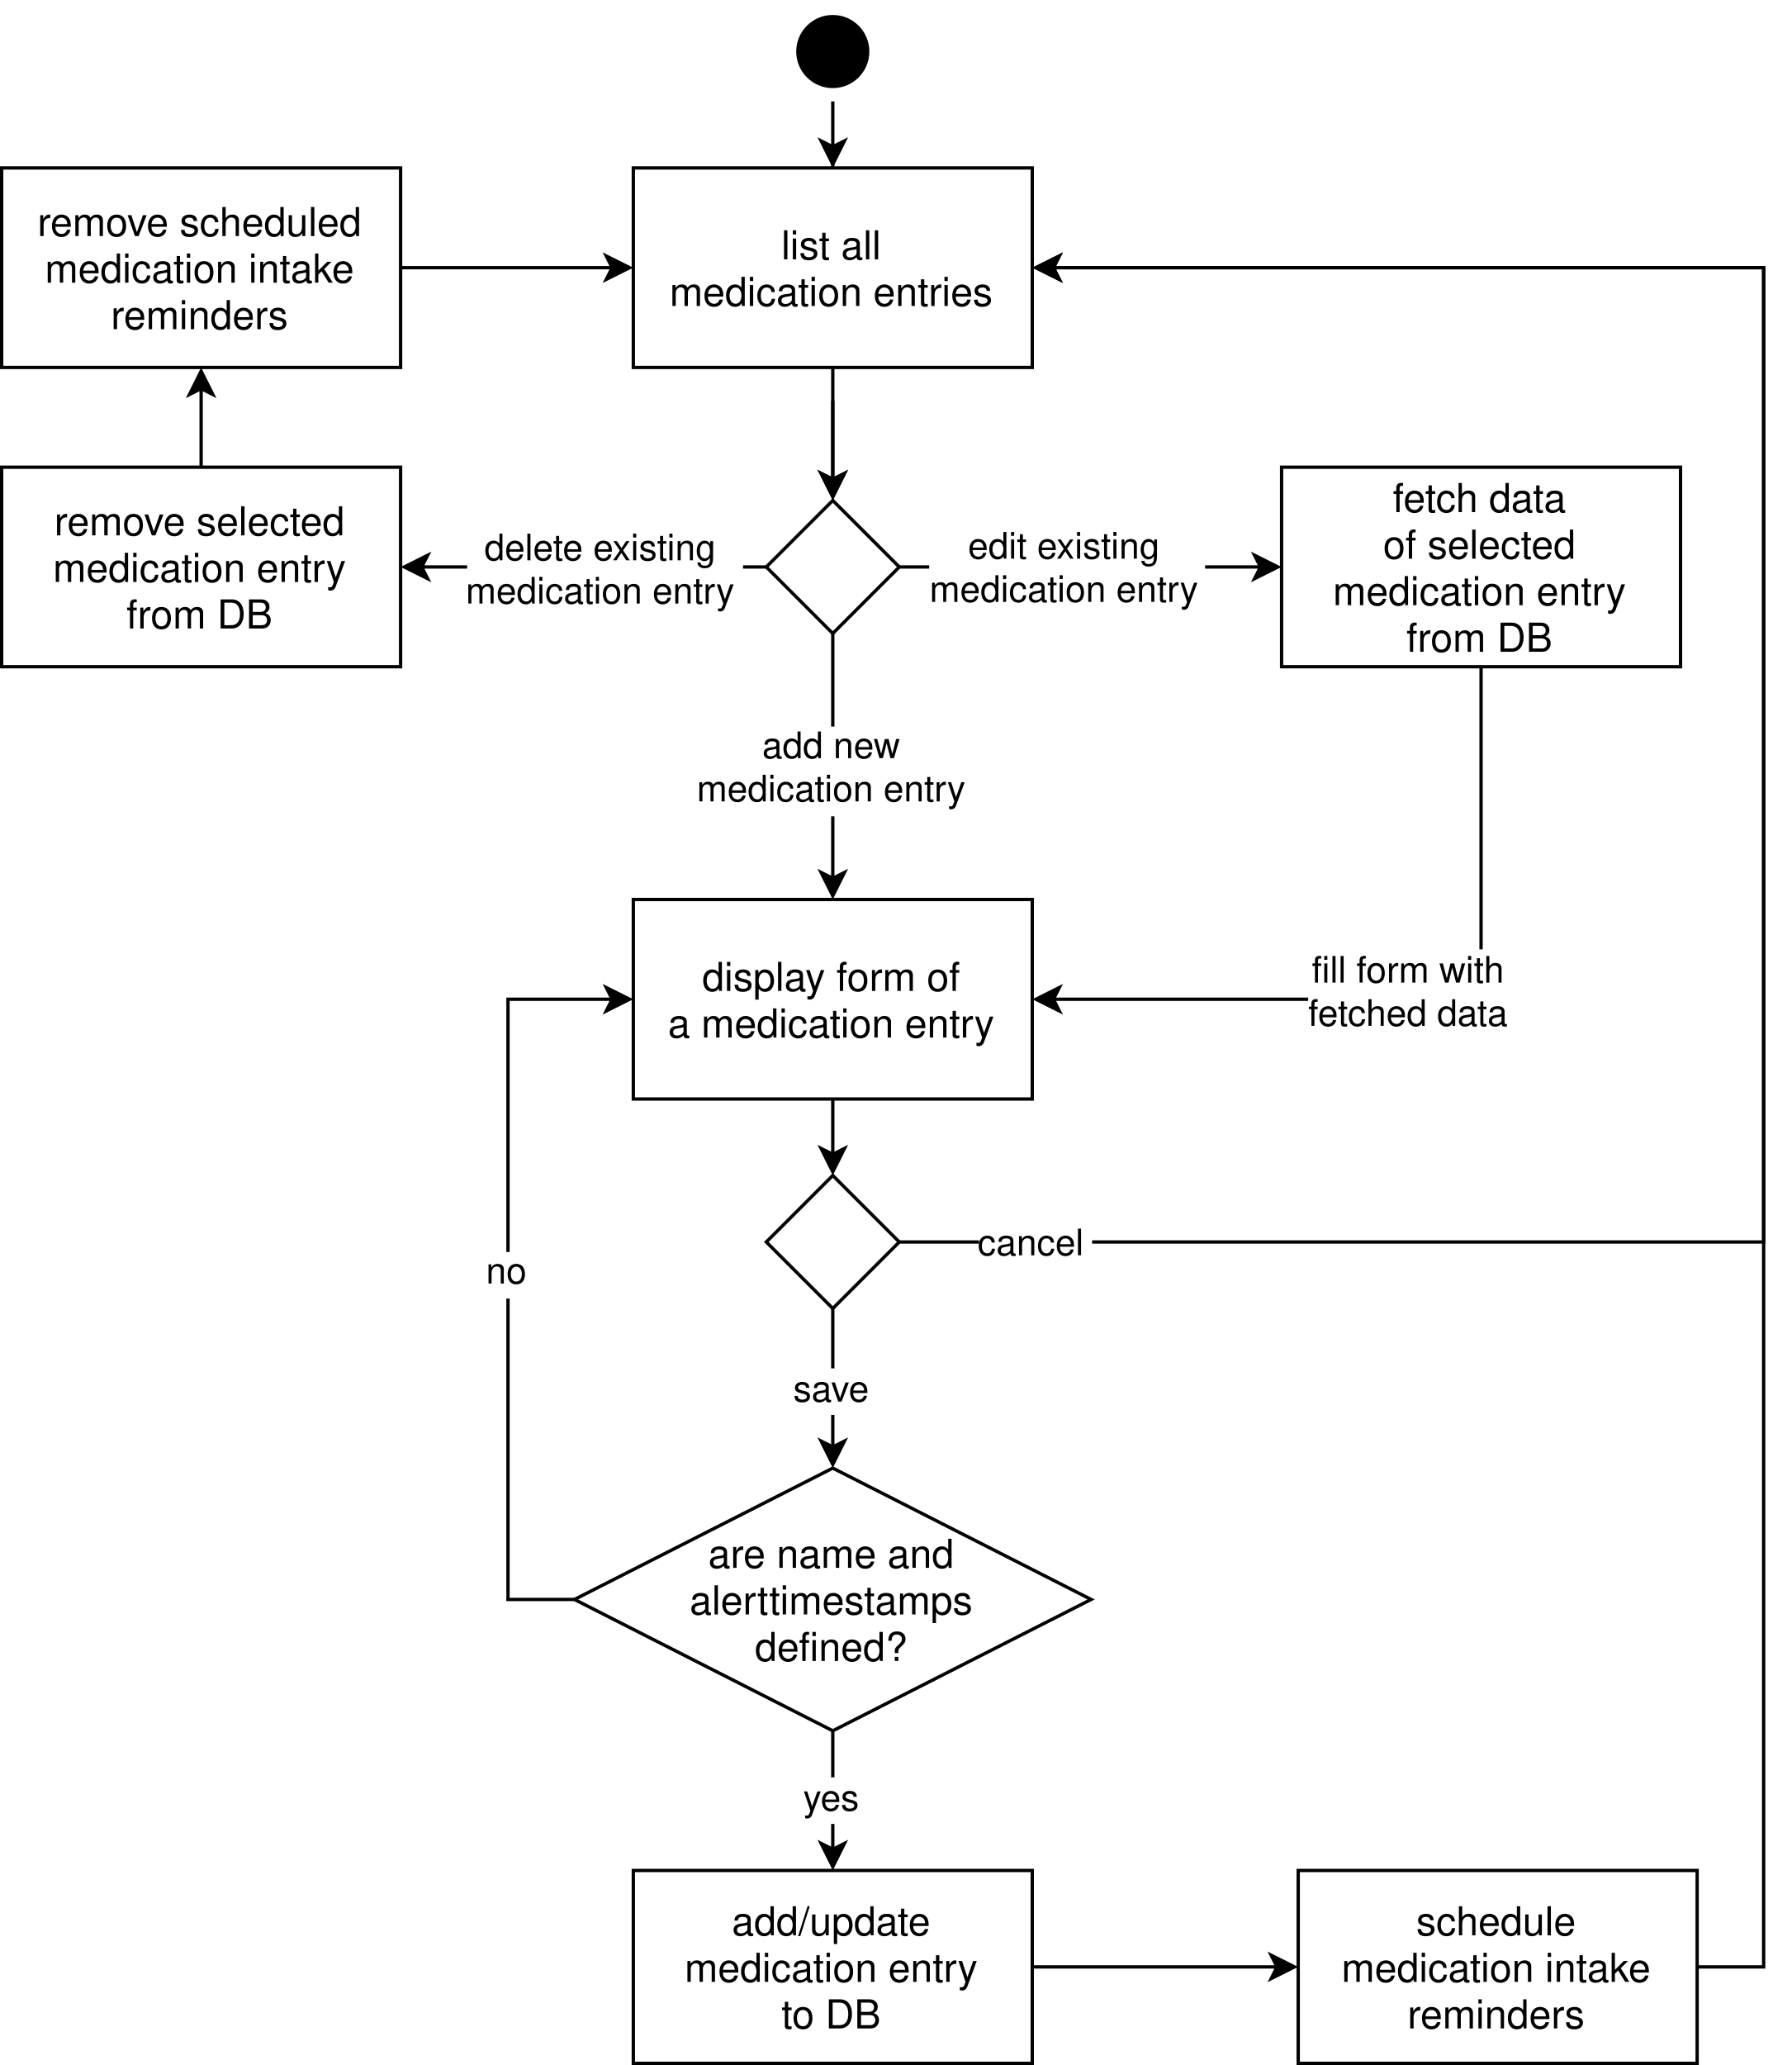
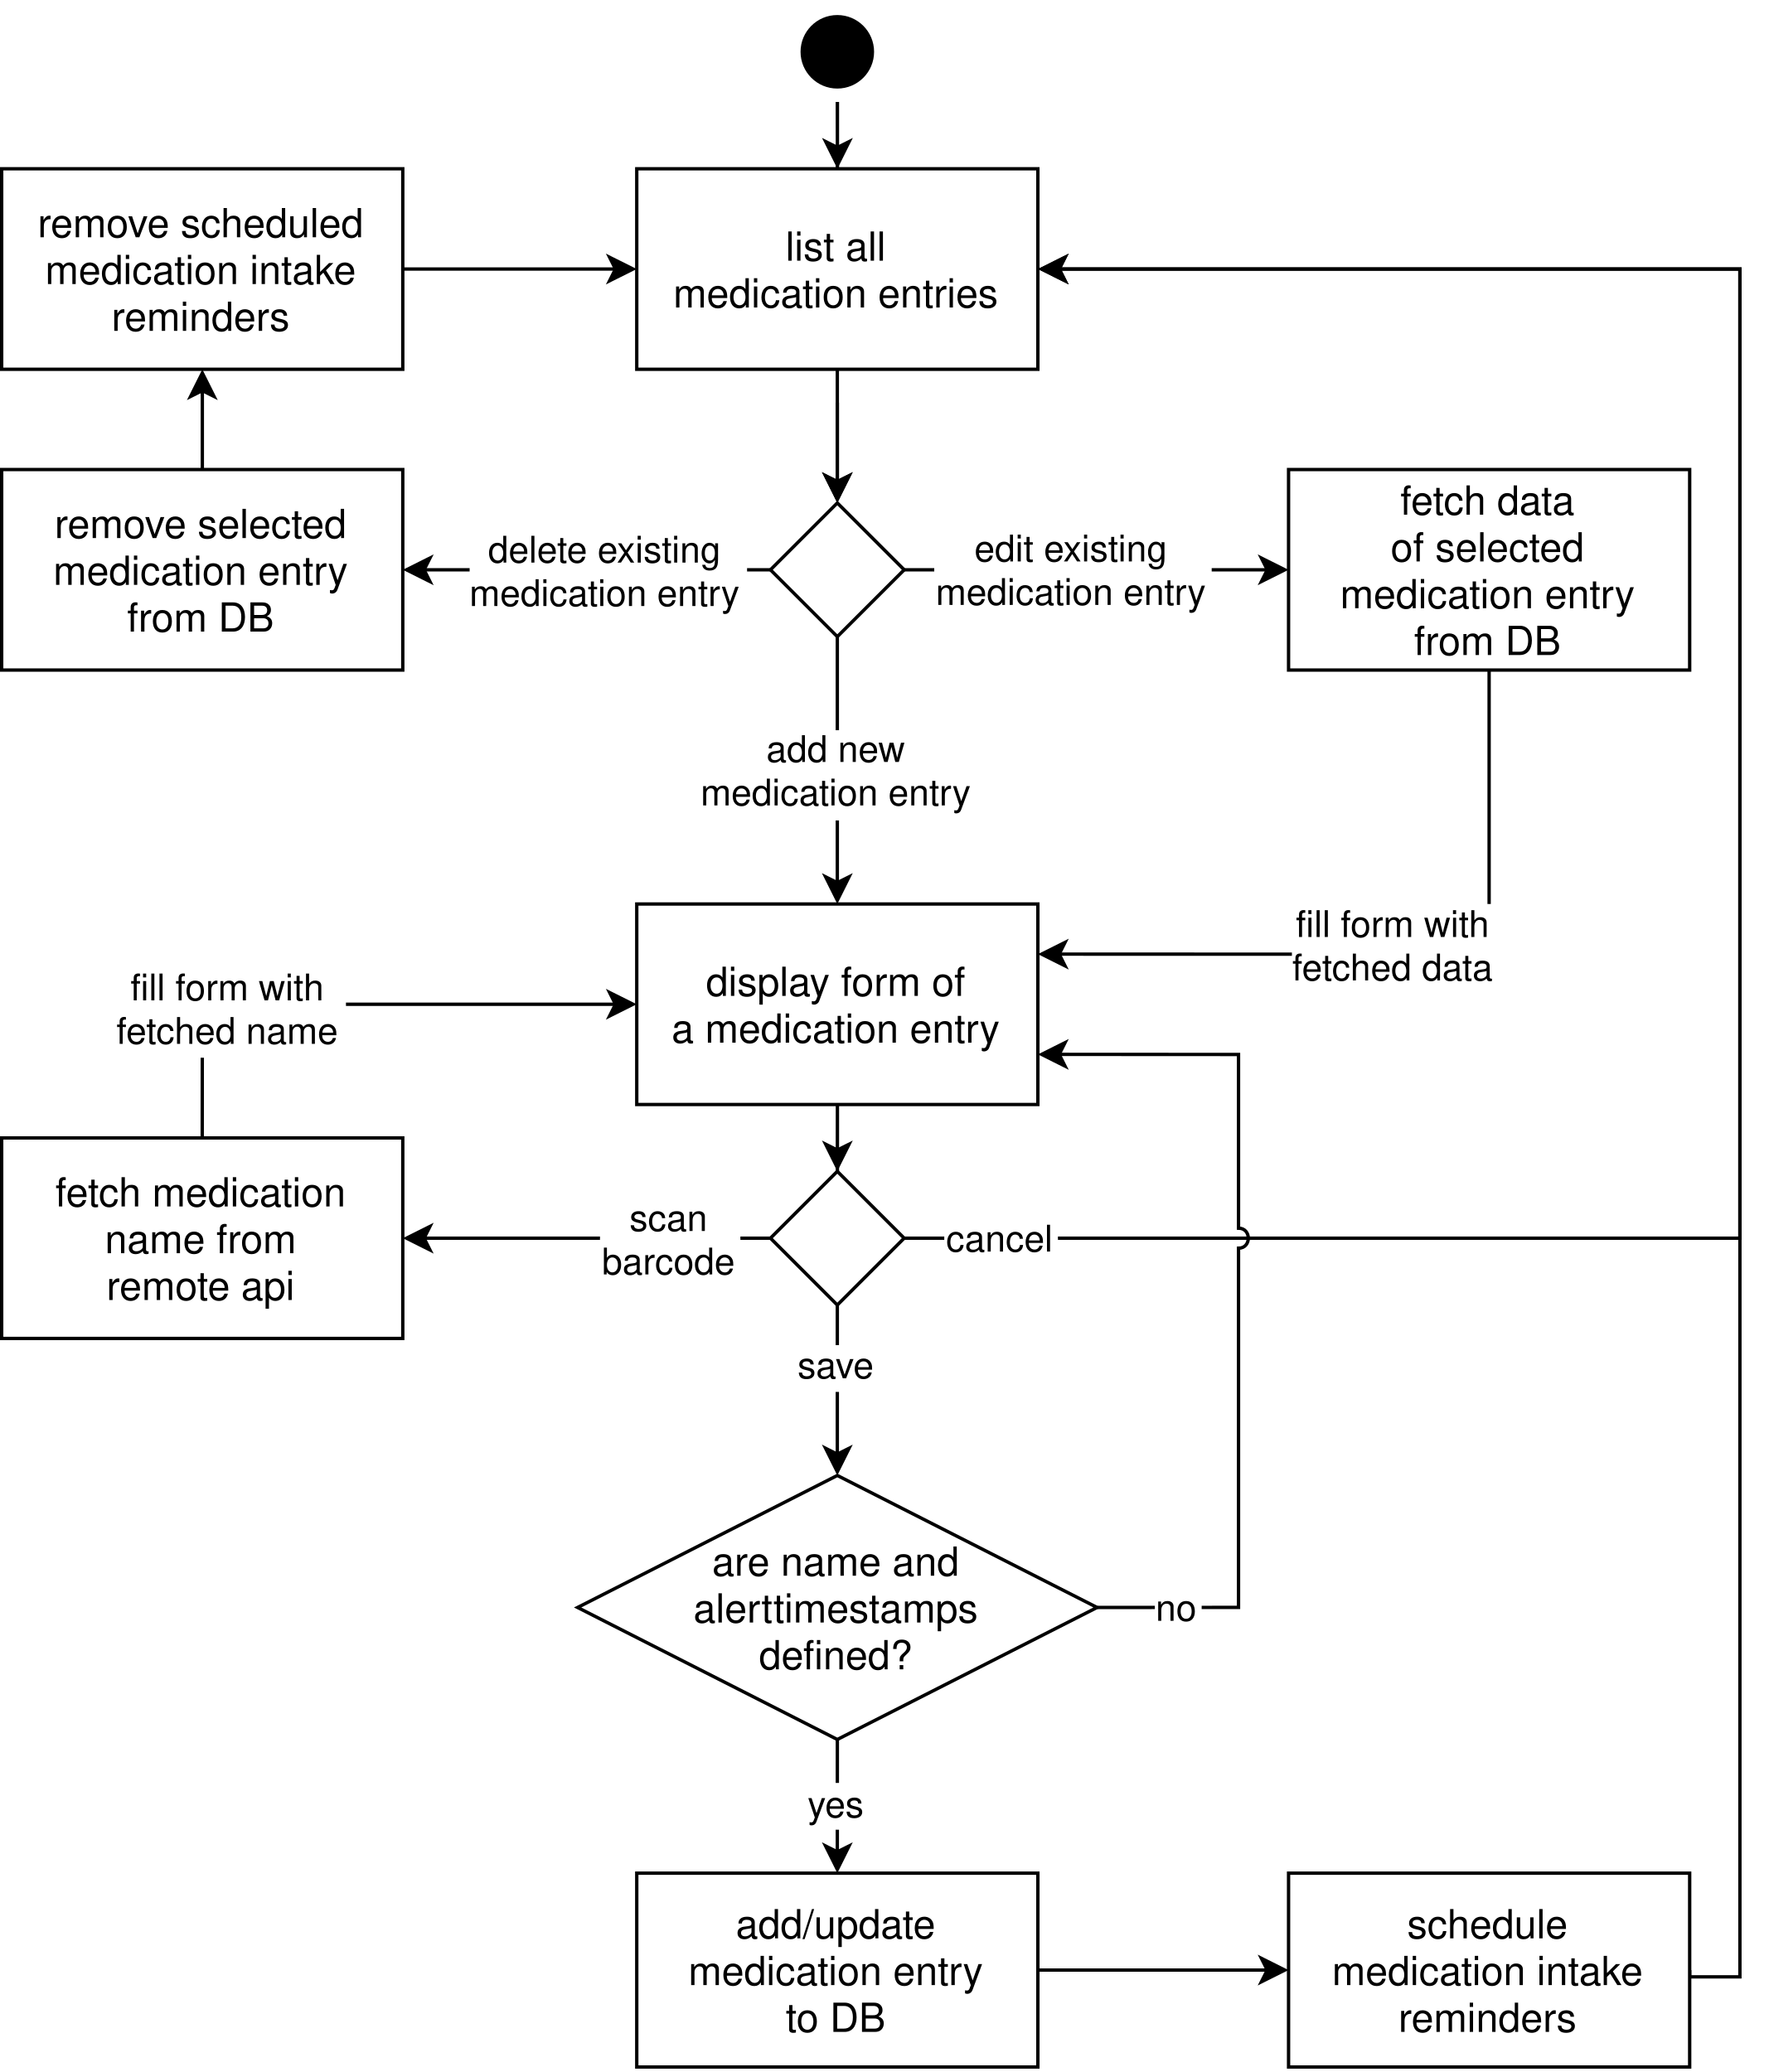
- <svg xmlns="http://www.w3.org/2000/svg" version="1.1" width="539px" height="621px" viewBox="-0.5 -0.5 539 621" content="&lt;mxfile host=&quot;Electron&quot; modified=&quot;2021-12-17T13:40:51.976Z&quot; agent=&quot;5.0 (X11; Linux x86_64) AppleWebKit/537.36 (KHTML, like Gecko) draw.io/15.8.7 Chrome/91.0.447.164 Electron/13.6.2 Safari/537.36&quot; etag=&quot;8gudLjNOa2AGjKLJ2EG3&quot; version=&quot;15.8.7&quot; type=&quot;device&quot;&gt;&lt;diagram name=&quot;Page-1&quot; id=&quot;e7e014a7-5840-1c2e-5031-d8a46d1fe8dd&quot;&gt;3VtLc+MoEP41OiaF3vIxTpzZw2zVbuUwO3sjErY1QcKFsGPPr1+wQC9sRxM9Z105mAYE6v66+6NxDPsxOX6hcLf9k0QIGxaIjob9ZFiW6ViWIf5AdMolC+Dmgg2NIzmoFLzEP5EUAindxxHKagMZIZjFu7owJGmKQlaTQUrJe33YmuD6qju4QZrgJYRYl36LI7aVUtNblB1/oHizlUsHlpd3vMLwbUPJPpXrpSRFeU8C1WPkO2ZbGJH3isheGfYjJYTl35LjI8JCrUpj+bznK73FlilKWZsJf39jzupff/G0jGJ4WO2ziGzuXLm5A8R7qQu5W3ZSykER15VsEsq2ZENSiFeldHlWABLrAN4qx3wlZMeFJhf+QIydpOHhnhEu0l9AvlNG9jSUi0scMUg3iN14ESfIB4rNVh4mVfEFkQQxeuIDKMKQxYe64aHEz6YYVyqSf5G6vKxXt4UGMeZIFpriINgJYcZfiL0wyIRwHWP8SDCh59E2OH/EYEbJG1I9Z2jd0NoBUYaON99d9jqe3LP0VluC4L2EvhJtK6BXsi7Kumw7ZzoQci3S0z9i0r2rmt/lM86Np2OtdZKtq2b4GKl230iVU/8iMd9LaeUA1Kxsug375W4mZzVMWGyjg1U9zaowirggRe+GiJ+2KRSZoCgO+XuSVOgkVXj6LW1fDVw3bf8hSFx3GpDYVgMk+U4HA4lrayDheBAbRMc4Y3G6mQdUxjC51dLk0nR34N60gQydn4WBGkLW6wwNYmE/mDnD6GY135+Kd1zezkLTNufqiNOMLh71Fb5ywm8vIY43KReHfCjinGQpOAd/AH6QHUkcRbm9UBb/hK/nh4iFdgJv55d1l4b7dNE2t+HTZDfFYUCuYlRZ9TV/8U2nFu7urG7uox5df6pVnz+cbzl69NTsR7cked1nfTHHBqcIdOroXKCOzmDUUcf77xBdgpbRpX+u2E3beizHPKaIpcTk62El5od7DZg1pVfPQBFawz3melliEXiWxRm7cRRak5Tpc/qAuVWH+QWUm9YFmHtDwdz1p4M5TxusQpJ567scLL6XFFk0FEMumLVZ49Ulze6dWSv2NAGz7mTZQD/7ClcwRBGLJmfMcciVrrVGLNwicYyKIINzy9YFTjtna3APbM+vJ2u7W7IePh8rEFaNKexVWKswo/FoGQ+ArIX1OD8LmTDpTVpWIoASgYunpWb8HiKfZ9ZLQ6Y/dejzJqxQjl8gcNvWOz2z7zDWrkDgNKuAQxcI9PJqFGc7DE9liBRuVLgH9zLQ4lhTB8QAnMEGU3uOr6eWDB7QaN7zeS9Q4P749D0vfhzosSqEaSguy0Yma4qeVWhX72Qt28FQlBP4xG5Br7W5W1/ylEf+YKEuO34tED5Qeg4xaoCkRFfjpN84GTvArsLpw/GmCRrwy3cwOodRxpispmAHthY4R60p+C00MMOY6bWNmWBWMdO7ck30vN9F4nq0JSvm2huKEzczu7uw2mV2NxgKofo543+ZYT7vDQrkE/xuoJf04ckVekkfvV3l6PQmE8WIPb7qpnzT8K3aS1ESc9RRvR7Yg6d68/NU/fiSktF9FXzGV8FovjrdpXg32+qZ63Shzj3LuuxoBY3WxlU84Be4PXCUCeZbEvT1KzquRS5IYYLyKiBMo2r9AvNwx+IEZQwmu6zSE6F1nAqYPGsY65eQA+veWlQ+9ZKgo/hxNai67r1j6nFVXUf3f9KekAF1cAa/pTMEvVf3ukU6/fqJ53EiaknzKl8Xv1GcTfk6aHFFP0uqPlr6V1if8U98b+77olNIWnzVK8blxU23GPA+mzfLn7TnSbT8lwF79R8=&lt;/diagram&gt;&lt;/mxfile&gt;" style="background-color: rgb(255, 255, 255);">
+ <svg xmlns="http://www.w3.org/2000/svg" version="1.1" width="529px" height="620px" viewBox="-0.5 -0.5 529 620" content="&lt;mxfile host=&quot;Electron&quot; modified=&quot;2021-12-17T16:00:33.079Z&quot; agent=&quot;5.0 (X11; Linux x86_64) AppleWebKit/537.36 (KHTML, like Gecko) draw.io/15.8.7 Chrome/91.0.447.164 Electron/13.6.2 Safari/537.36&quot; etag=&quot;lm0pki-1gNKy3_TD1Pwz&quot; version=&quot;15.8.7&quot; type=&quot;device&quot;&gt;&lt;diagram name=&quot;Page-1&quot; id=&quot;e7e014a7-5840-1c2e-5031-d8a46d1fe8dd&quot;&gt;1VtLc6M4EP41PsbFG/sY20m2dme3ZiuH2exNAdlmAogFObHn168EEiCEbRyeySEVGglE99fdX7eUmb4Ojk8xiPZ/Ihf6M01xjzN9M9O05UIlv6nglAkszcgEu9hzM5FaCJ69X5AJFSY9eC5MhIEYIR97kSh0UBhCBwsyEMfoQxy2Rb741gjsoCR4doAvS394Lt4zqWotixu/QW+3Z69eaFZ24xU4b7sYHUL2vhCFMLsTAP4Y9o3JHrjooyTSH2b6OkYIZ38FxzX0qVa5xrJ5j2fu5kuOYYibTPj7BzYe/rWXm5XrgfeHQ+Ki3Z3JFvcO/APTBVstPnHlQJfoil2iGO/RDoXAfyikq1QBkL5HIVfFmG8IRUSoEuFPiPGJGR4cMCIiePTwP3TO3GRXL2ww/XtzZI9LL07sQv5opocEHWKHLdhkCALxDuILH28ssoH0A0sPY+p7giiAOD6RATH0AfbeRbAAhrldPi6f+h15ZHmawtzDVJiWuXco4hOytbNJhQXJH6VVFKLUrvU2NhtY0/eJV1GrEUBGVJgQReFnDDAVbj3fXyMfxeloXUl/6GAcozfI76Qwv2CNdxhjeLyoU3bXsExBNzrTzUfhhly0Lzmgrpw3gqC/C8qqx4QxokOE5AtKHkEvX7gX0IvCJ9Krq05x3QP0YTzAWIgeoJq9uUD9d1qSVYHrEkEIP2Y0lusqVWQAXc8h34lCqpOQ4+lL2r4cEC/a/ipITHMckOhaBSTZSnsDialLICF4oAskKSjBXribBlSGMLnW0OTMdHfKXNUVFjo/CwM+BG23CezFwvZivOA+gNVsu2tHbZVK7aWkbVI2QEIz2njUN/BKag99BXxvFxKxQ4ZCwklWlHOQB/j37EbguW5mL5h4v8Br+hD6oojiLf1YczUzN7W2uQyfKrvJCxP2llmZ4Z/zF1s1hHB3p7VzH/5o8amaOL8/3zLk6CnZL96j4PWQdMUcK5xiIVNHo4Y6Gr1RRxnvXyG6LBpGl+65Yjtty7HcJzGFvopOPh9WPJjIwBSUXq6BXLgFB5/oZeXTwLPK6/1KKbRFIZbndAFzTYR5DcpVrQbm1SKzM8Wb9ngw/0zLIGfWqsCr51rOszun1pw+jUCtW5l2IRe/1BdmtKMWBynoCOYK39pC7OwhraNcgMHU0nUO1NbpWpkrumWL2Vpvl637T8gchGVjUnvl1srNOFtrs3sFban1CEFzMDXpRV5WICBGFBeblWT8DkKfpYq9IdUeO/ZZY7ZLB+8QmE0bqZbadRhr1iEwqm3AvjsEcn/V9ZLIB6ciRFI3yt2DeJnSoK4RAdEDadCVsT3HllNLAt7hYN7zeS/g4L5efjclyEURqC1Ve+p5ZCHHPAeEDt0AHJj1cZ73IjDA21jfNdKXRMChfQkysV3wbAybxrtQBWyWmvapXtt9HKehig9g1OpsvLXNSrxVKluMV8arqlJBZLaCPjF8/E8z/vhd+/7XU3AK1v4Kv2zsuymULAOAtxZI3cG3VrVWy0zfNKvUvlzuASQkNpUS8CuIHeTWp5n+SpPGFYdom/PQvZhDjGpporZLKXzhqujL4vz+8g1H3miNRH3sRqLdQAMT5ElWU56kNEx4wzQ9rDN7w4+HyKVnIhpWwkR7fdXBVTZvLhuyeXPRF0Ll3sLgCXUINvh5b+AgH+sQ0s1UTxd7LRZ7Q1Oqd+v4i9Sws/1euXRJaMPy4J91a7Jo8Fa+G8PAIyiN5U2DDjy72uGagGfLLY4QfUnftq85989DEPGPIDSxnbt3fpimIHgLrRtCp1eOIZpq5RFnume3hhJLes/lqrE6XjfM86Fh0OMiMjM41WweTnKza7AmcWPkc551A/IVg5tguu0xWz73QLRIBCEIYLazAkK33BP2SXrAXgATDIIoKd1x4dYLKUweJYx1W/Ao2lxbln7EJGTw+qOchExzbqhyHuJnfLrfihyRYbZwBruhM/B/mJhIDWTLDTLCexDtz09rSzA/+D2ZLcFFg3NPk6RLymygUohjfYRSqJ1l5TZM4RSsjDjrFcPWEVW3GPKQUG3XcsSjcPW0SenRKW5tuJ/vozcuIMZquKtyRd3whFBKh+ow8DXa8MuL/ke4qqHbIo1q24bvf1dMLm/4AaFyKMttmVlQyfJ7Oa6h9Eg3iDzJvnUHG2qsIvlL40Cn95j/yWXx35mZzot/ftUf/gc=&lt;/diagram&gt;&lt;/mxfile&gt;" style="background-color: rgb(255, 255, 255);">
  <defs />
  <g>
-     <path d="M 250 30 L 250 50 L 250 30 L 250 43.63" fill="none" stroke="rgb(0, 0, 0)" stroke-miterlimit="10" pointer-events="stroke" />
-     <path d="M 250 48.88 L 246.5 41.88 L 250 43.63 L 253.5 41.88 Z" fill="rgb(0, 0, 0)" stroke="rgb(0, 0, 0)" stroke-miterlimit="10" pointer-events="all" />
+     <path d="M 250 30 L 250.03 50 L 250.03 30 L 250.03 43.63" fill="none" stroke="rgb(0, 0, 0)" stroke-miterlimit="10" pointer-events="stroke" />
+     <path d="M 250.03 48.88 L 246.53 41.88 L 250.03 43.63 L 253.53 41.88 Z" fill="rgb(0, 0, 0)" stroke="rgb(0, 0, 0)" stroke-miterlimit="10" pointer-events="all" />
    <ellipse cx="250" cy="15" rx="11" ry="11" fill="#000000" stroke="none" pointer-events="all" />
    <path d="M 250 120 L 250 143.63" fill="none" stroke="rgb(0, 0, 0)" stroke-miterlimit="10" pointer-events="stroke" />
    <path d="M 250 148.88 L 246.5 141.88 L 250 143.63 L 253.5 141.88 Z" fill="rgb(0, 0, 0)" stroke="rgb(0, 0, 0)" stroke-miterlimit="10" pointer-events="all" />
    <path d="M 250 190 L 250 263.63" fill="none" stroke="rgb(0, 0, 0)" stroke-miterlimit="10" pointer-events="stroke" />
    <path d="M 250 268.88 L 246.5 261.88 L 250 263.63 L 253.5 261.88 Z" fill="rgb(0, 0, 0)" stroke="rgb(0, 0, 0)" stroke-miterlimit="10" pointer-events="all" />
    <g fill="rgb(0, 0, 0)" font-family="Helvetica" text-anchor="middle" font-size="11px">
      <rect fill="rgb(255, 255, 255)" stroke="none" x="209" y="218" width="83" height="27" stroke-width="0" />
      <text x="249.5" y="227.5">add new</text>
      <text x="249.5" y="240.5">medication entry</text>
    </g>
    <path d="M 270 170 L 378.63 170" fill="none" stroke="rgb(0, 0, 0)" stroke-miterlimit="10" pointer-events="stroke" />
    <path d="M 383.88 170 L 376.88 173.5 L 378.63 170 L 376.88 166.5 Z" fill="rgb(0, 0, 0)" stroke="rgb(0, 0, 0)" stroke-miterlimit="10" pointer-events="all" />
    <g fill="rgb(0, 0, 0)" font-family="Helvetica" text-anchor="middle" font-size="11px">
      <rect fill="rgb(255, 255, 255)" stroke="none" x="279" y="158" width="83" height="27" stroke-width="0" />
-       <text x="319.5" y="167.5">edit existing</text>
-       <text x="319.5" y="180.5">medication entry</text>
+       <text x="319.84" y="167.5">edit existing</text>
+       <text x="319.84" y="180.5">medication entry</text>
    </g>
    <path d="M 230 170 L 126.37 170" fill="none" stroke="rgb(0, 0, 0)" stroke-miterlimit="10" pointer-events="stroke" />
    <path d="M 121.12 170 L 128.12 166.5 L 126.37 170 L 128.12 173.5 Z" fill="rgb(0, 0, 0)" stroke="rgb(0, 0, 0)" stroke-miterlimit="10" pointer-events="all" />
    <g fill="rgb(0, 0, 0)" font-family="Helvetica" text-anchor="middle" font-size="11px">
      <rect fill="rgb(255, 255, 255)" stroke="none" x="140" y="158" width="83" height="27" stroke-width="0" />
-       <text x="180" y="168">delete existing</text>
-       <text x="180" y="181">medication entry</text>
+       <text x="180.33" y="167.84">delete existing</text>
+       <text x="180.33" y="180.84">medication entry</text>
    </g>
    <path d="M 250 150 L 270 170 L 250 190 L 230 170 Z" fill="rgb(255, 255, 255)" stroke="rgb(0, 0, 0)" stroke-miterlimit="10" pointer-events="all" />
    <path d="M 250 110 L 250 143.63" fill="none" stroke="rgb(0, 0, 0)" stroke-miterlimit="10" pointer-events="stroke" />
    <path d="M 250 148.88 L 246.5 141.88 L 250 143.63 L 253.5 141.88 Z" fill="rgb(0, 0, 0)" stroke="rgb(0, 0, 0)" stroke-miterlimit="10" pointer-events="all" />
    <rect x="190" y="50" width="120" height="60" fill="rgb(255, 255, 255)" stroke="rgb(0, 0, 0)" pointer-events="all" />
    <g fill="rgb(0, 0, 0)" font-family="Helvetica" text-anchor="middle" font-size="12px">
      <text x="249.5" y="77.5">list all</text>
      <text x="249.5" y="91.5">medication entries</text>
    </g>
-     <path d="M 445 200 L 445 300 L 316.37 300" fill="none" stroke="rgb(0, 0, 0)" stroke-miterlimit="10" pointer-events="stroke" />
-     <path d="M 311.12 300 L 318.12 296.5 L 316.37 300 L 318.12 303.5 Z" fill="rgb(0, 0, 0)" stroke="rgb(0, 0, 0)" stroke-miterlimit="10" pointer-events="all" />
+     <path d="M 445 200 L 445 285.03 L 316.37 285" fill="none" stroke="rgb(0, 0, 0)" stroke-miterlimit="10" pointer-events="stroke" />
+     <path d="M 311.12 285 L 318.12 281.5 L 316.37 285 L 318.12 288.5 Z" fill="rgb(0, 0, 0)" stroke="rgb(0, 0, 0)" stroke-miterlimit="10" pointer-events="all" />
    <g fill="rgb(0, 0, 0)" font-family="Helvetica" text-anchor="middle" font-size="11px">
-       <rect fill="rgb(255, 255, 255)" stroke="none" x="393" y="285" width="63" height="27" stroke-width="0" />
-       <text x="423" y="295">fill form with</text>
-       <text x="423" y="308">fetched data</text>
+       <rect fill="rgb(255, 255, 255)" stroke="none" x="386" y="270" width="63" height="27" stroke-width="0" />
+       <text x="416.09" y="279.87">fill form with</text>
+       <text x="416.09" y="292.87">fetched data</text>
    </g>
    <rect x="385" y="140" width="120" height="60" fill="rgb(255, 255, 255)" stroke="rgb(0, 0, 0)" pointer-events="all" />
    <g fill="rgb(0, 0, 0)" font-family="Helvetica" text-anchor="middle" font-size="12px">
      <text x="444.5" y="153.5">fetch data</text>
      <text x="444.5" y="167.5"> of selected</text>
      <text x="444.5" y="181.5">medication entry</text>
      <text x="444.5" y="195.5">from DB</text>
    </g>
-     <path d="M 250 330 L 250 350 L 250 333 L 250 346.63" fill="none" stroke="rgb(0, 0, 0)" stroke-miterlimit="10" pointer-events="stroke" />
-     <path d="M 250 351.88 L 246.5 344.88 L 250 346.63 L 253.5 344.88 Z" fill="rgb(0, 0, 0)" stroke="rgb(0, 0, 0)" stroke-miterlimit="10" pointer-events="all" />
+     <path d="M 250.03 330 L 250.03 350 L 250.03 330 L 250.01 343.63" fill="none" stroke="rgb(0, 0, 0)" stroke-miterlimit="10" pointer-events="stroke" />
+     <path d="M 250 348.88 L 246.51 341.88 L 250.01 343.63 L 253.51 341.89 Z" fill="rgb(0, 0, 0)" stroke="rgb(0, 0, 0)" stroke-miterlimit="10" pointer-events="all" />
    <rect x="190" y="270" width="120" height="60" fill="rgb(255, 255, 255)" stroke="rgb(0, 0, 0)" pointer-events="all" />
    <g fill="rgb(0, 0, 0)" font-family="Helvetica" text-anchor="middle" font-size="12px">
      <text x="249.5" y="297.5">display form of</text>
      <text x="249.5" y="311.5">a medication entry</text>
    </g>
-     <path d="M 250 393 L 250 434.63" fill="none" stroke="rgb(0, 0, 0)" stroke-miterlimit="10" pointer-events="stroke" />
+     <path d="M 250 390 L 250 434.63" fill="none" stroke="rgb(0, 0, 0)" stroke-miterlimit="10" pointer-events="stroke" />
    <path d="M 250 439.88 L 246.5 432.88 L 250 434.63 L 253.5 432.88 Z" fill="rgb(0, 0, 0)" stroke="rgb(0, 0, 0)" stroke-miterlimit="10" pointer-events="all" />
    <g fill="rgb(0, 0, 0)" font-family="Helvetica" text-anchor="middle" font-size="11px">
-       <rect fill="rgb(255, 255, 255)" stroke="none" x="238" y="411" width="25" height="14" stroke-width="0" />
-       <text x="249.5" y="421">save</text>
+       <rect fill="rgb(255, 255, 255)" stroke="none" x="238" y="402" width="25" height="14" stroke-width="0" />
+       <text x="249.5" y="411.93">save</text>
    </g>
-     <path d="M 270 373 L 530 373 L 530 80 L 316.37 80" fill="none" stroke="rgb(0, 0, 0)" stroke-miterlimit="10" pointer-events="stroke" />
+     <path d="M 270 370 L 520.03 370 L 520.03 80 L 316.37 80" fill="none" stroke="rgb(0, 0, 0)" stroke-miterlimit="10" pointer-events="stroke" />
    <path d="M 311.12 80 L 318.12 76.5 L 316.37 80 L 318.12 83.5 Z" fill="rgb(0, 0, 0)" stroke="rgb(0, 0, 0)" stroke-miterlimit="10" pointer-events="all" />
    <g fill="rgb(0, 0, 0)" font-family="Helvetica" text-anchor="middle" font-size="11px">
-       <rect fill="rgb(255, 255, 255)" stroke="none" x="294" y="367" width="34" height="14" stroke-width="0" />
-       <text x="309.5" y="377">cancel</text>
+       <rect fill="rgb(255, 255, 255)" stroke="none" x="282" y="364" width="34" height="14" stroke-width="0" />
+       <text x="298.47" y="374">cancel</text>
    </g>
-     <path d="M 250 353 L 270 373 L 250 393 L 230 373 Z" fill="rgb(255, 255, 255)" stroke="rgb(0, 0, 0)" stroke-miterlimit="10" pointer-events="all" />
-     <path d="M 310 591 L 383.63 591" fill="none" stroke="rgb(0, 0, 0)" stroke-miterlimit="10" pointer-events="stroke" />
-     <path d="M 388.88 591 L 381.88 594.5 L 383.63 591 L 381.88 587.5 Z" fill="rgb(0, 0, 0)" stroke="rgb(0, 0, 0)" stroke-miterlimit="10" pointer-events="all" />
-     <rect x="190" y="562" width="120" height="58" fill="rgb(255, 255, 255)" stroke="rgb(0, 0, 0)" pointer-events="all" />
+     <path d="M 230 370 L 126.37 370" fill="none" stroke="rgb(0, 0, 0)" stroke-miterlimit="10" pointer-events="stroke" />
+     <path d="M 121.12 370 L 128.12 366.5 L 126.37 370 L 128.12 373.5 Z" fill="rgb(0, 0, 0)" stroke="rgb(0, 0, 0)" stroke-miterlimit="10" pointer-events="all" />
+     <g fill="rgb(0, 0, 0)" font-family="Helvetica" text-anchor="middle" font-size="11px">
+       <rect fill="rgb(255, 255, 255)" stroke="none" x="179" y="358" width="42" height="27" stroke-width="0" />
+       <text x="199.47" y="367.84">scan</text>
+       <text x="199.47" y="380.84">barcode</text>
+     </g>
+     <path d="M 250 350 L 270 370 L 250 390 L 230 370 Z" fill="rgb(255, 255, 255)" stroke="rgb(0, 0, 0)" stroke-miterlimit="10" pointer-events="all" />
+     <path d="M 310 589 L 378.63 589" fill="none" stroke="rgb(0, 0, 0)" stroke-miterlimit="10" pointer-events="stroke" />
+     <path d="M 383.88 589 L 376.88 592.5 L 378.63 589 L 376.88 585.5 Z" fill="rgb(0, 0, 0)" stroke="rgb(0, 0, 0)" stroke-miterlimit="10" pointer-events="all" />
+     <rect x="190" y="560" width="120" height="58" fill="rgb(255, 255, 255)" stroke="rgb(0, 0, 0)" pointer-events="all" />
    <g fill="rgb(0, 0, 0)" font-family="Helvetica" text-anchor="middle" font-size="12px">
-       <text x="249.5" y="581.5">add/update</text>
-       <text x="249.5" y="595.5">medication entry</text>
-       <text x="249.5" y="609.5">to DB</text>
+       <text x="249.5" y="579.5">add/update</text>
+       <text x="249.5" y="593.5">medication entry</text>
+       <text x="249.5" y="607.5">to DB</text>
    </g>
-     <path d="M 510 591 L 530 591 L 530 80 L 316.37 80" fill="none" stroke="rgb(0, 0, 0)" stroke-miterlimit="10" pointer-events="stroke" />
+     <path d="M 505 589 L 505 591.03 L 520.03 591.03 L 520.03 80 L 316.37 80" fill="none" stroke="rgb(0, 0, 0)" stroke-miterlimit="10" pointer-events="stroke" />
    <path d="M 311.12 80 L 318.12 76.5 L 316.37 80 L 318.12 83.5 Z" fill="rgb(0, 0, 0)" stroke="rgb(0, 0, 0)" stroke-miterlimit="10" pointer-events="all" />
-     <rect x="390" y="562" width="120" height="58" fill="rgb(255, 255, 255)" stroke="rgb(0, 0, 0)" pointer-events="all" />
+     <rect x="385" y="560" width="120" height="58" fill="rgb(255, 255, 255)" stroke="rgb(0, 0, 0)" pointer-events="all" />
    <g fill="rgb(0, 0, 0)" font-family="Helvetica" text-anchor="middle" font-size="12px">
-       <text x="449.5" y="581.5">schedule</text>
-       <text x="449.5" y="595.5">medication intake</text>
-       <text x="449.5" y="609.5">reminders</text>
+       <text x="444.5" y="579.5">schedule</text>
+       <text x="444.5" y="593.5">medication intake</text>
+       <text x="444.5" y="607.5">reminders</text>
    </g>
-     <path d="M 172.3 480.5 L 152.3 480.5 L 152.3 300 L 183.63 300" fill="none" stroke="rgb(0, 0, 0)" stroke-miterlimit="10" pointer-events="stroke" />
-     <path d="M 188.88 300 L 181.88 303.5 L 183.63 300 L 181.88 296.5 Z" fill="rgb(0, 0, 0)" stroke="rgb(0, 0, 0)" stroke-miterlimit="10" pointer-events="all" />
+     <path d="M 327.71 480.5 L 370.03 480.48 L 370.03 373 C 373.93 373 373.93 367 370.03 367 L 370.03 367 L 370.03 315.03 L 316.37 315" fill="none" stroke="rgb(0, 0, 0)" stroke-miterlimit="10" pointer-events="stroke" />
+     <path d="M 311.12 315 L 318.12 311.5 L 316.37 315 L 318.12 318.5 Z" fill="rgb(0, 0, 0)" stroke="rgb(0, 0, 0)" stroke-miterlimit="10" pointer-events="all" />
    <g fill="rgb(0, 0, 0)" font-family="Helvetica" text-anchor="middle" font-size="11px">
-       <rect fill="rgb(255, 255, 255)" stroke="none" x="146" y="376" width="14" height="14" stroke-width="0" />
-       <text x="151.8" y="385.5">no</text>
+       <rect fill="rgb(255, 255, 255)" stroke="none" x="345" y="474" width="14" height="14" stroke-width="0" />
+       <text x="351.35" y="484.49">no</text>
    </g>
-     <path d="M 250 520 L 250 555.63" fill="none" stroke="rgb(0, 0, 0)" stroke-miterlimit="10" pointer-events="stroke" />
-     <path d="M 250 560.88 L 246.5 553.88 L 250 555.63 L 253.5 553.88 Z" fill="rgb(0, 0, 0)" stroke="rgb(0, 0, 0)" stroke-miterlimit="10" pointer-events="all" />
+     <path d="M 250.01 520 L 250 553.63" fill="none" stroke="rgb(0, 0, 0)" stroke-miterlimit="10" pointer-events="stroke" />
+     <path d="M 250 558.88 L 246.5 551.88 L 250 553.63 L 253.5 551.88 Z" fill="rgb(0, 0, 0)" stroke="rgb(0, 0, 0)" stroke-miterlimit="10" pointer-events="all" />
    <g fill="rgb(0, 0, 0)" font-family="Helvetica" text-anchor="middle" font-size="11px">
-       <rect fill="rgb(255, 255, 255)" stroke="none" x="241" y="534" width="19" height="14" stroke-width="0" />
-       <text x="249.5" y="544">yes</text>
+       <rect fill="rgb(255, 255, 255)" stroke="none" x="241" y="533" width="19" height="14" stroke-width="0" />
+       <text x="249.5" y="543.31">yes</text>
    </g>
    <path d="M 250 441 L 327.71 480.5 L 250 520 L 172.3 480.5 Z" fill="rgb(255, 255, 255)" stroke="rgb(0, 0, 0)" stroke-miterlimit="10" pointer-events="all" />
    <g fill="rgb(0, 0, 0)" font-family="Helvetica" text-anchor="middle" font-size="12px">
-       <text x="249.5" y="471">are name and</text>
-       <text x="249.5" y="485">alerttimestamps</text>
-       <text x="249.5" y="499">defined?</text>
+       <text x="249.51" y="471">are name and</text>
+       <text x="249.51" y="485">alerttimestamps</text>
+       <text x="249.51" y="499">defined?</text>
    </g>
-     <path d="M 60 140 L 60 120 L 60 130 L 60 116.37" fill="none" stroke="rgb(0, 0, 0)" stroke-miterlimit="10" pointer-events="stroke" />
-     <path d="M 60 111.12 L 63.5 118.12 L 60 116.37 L 56.5 118.12 Z" fill="rgb(0, 0, 0)" stroke="rgb(0, 0, 0)" stroke-miterlimit="10" pointer-events="all" />
+     <path d="M 60.03 140 L 60.03 120 L 60.03 130 L 60.03 116.37" fill="none" stroke="rgb(0, 0, 0)" stroke-miterlimit="10" pointer-events="stroke" />
+     <path d="M 60.03 111.12 L 63.53 118.12 L 60.03 116.37 L 56.53 118.12 Z" fill="rgb(0, 0, 0)" stroke="rgb(0, 0, 0)" stroke-miterlimit="10" pointer-events="all" />
    <rect x="0" y="140" width="120" height="60" fill="rgb(255, 255, 255)" stroke="rgb(0, 0, 0)" pointer-events="all" />
    <g fill="rgb(0, 0, 0)" font-family="Helvetica" text-anchor="middle" font-size="12px">
      <text x="59.5" y="160.5">remove selected</text>
      <text x="59.5" y="174.5">medication entry</text>
      <text x="59.5" y="188.5">from DB</text>
    </g>
    <path d="M 120 80 L 183.63 80" fill="none" stroke="rgb(0, 0, 0)" stroke-miterlimit="10" pointer-events="stroke" />
    <path d="M 188.88 80 L 181.88 83.5 L 183.63 80 L 181.88 76.5 Z" fill="rgb(0, 0, 0)" stroke="rgb(0, 0, 0)" stroke-miterlimit="10" pointer-events="all" />
    <rect x="0" y="50" width="120" height="60" fill="rgb(255, 255, 255)" stroke="rgb(0, 0, 0)" pointer-events="all" />
    <g fill="rgb(0, 0, 0)" font-family="Helvetica" text-anchor="middle" font-size="12px">
      <text x="59.5" y="70.5">remove scheduled</text>
      <text x="59.5" y="84.5">medication intake</text>
      <text x="59.5" y="98.5">reminders</text>
    </g>
+     <path d="M 60 340 L 60.03 300 L 183.63 300" fill="none" stroke="rgb(0, 0, 0)" stroke-miterlimit="10" pointer-events="stroke" />
+     <path d="M 188.88 300 L 181.88 303.5 L 183.63 300 L 181.88 296.5 Z" fill="rgb(0, 0, 0)" stroke="rgb(0, 0, 0)" stroke-miterlimit="10" pointer-events="all" />
+     <g fill="rgb(0, 0, 0)" font-family="Helvetica" text-anchor="middle" font-size="11px">
+       <rect fill="rgb(255, 255, 255)" stroke="none" x="34" y="289" width="69" height="27" stroke-width="0" />
+       <text x="67.47" y="298.84">fill form with</text>
+       <text x="67.47" y="311.84">fetched name</text>
+     </g>
+     <rect x="0" y="340" width="120" height="60" fill="rgb(255, 255, 255)" stroke="rgb(0, 0, 0)" pointer-events="all" />
+     <g fill="rgb(0, 0, 0)" font-family="Helvetica" text-anchor="middle" font-size="12px">
+       <text x="59.5" y="360.5">fetch medication</text>
+       <text x="59.5" y="374.5">name from</text>
+       <text x="59.5" y="388.5">remote api</text>
+     </g>
  </g>
</svg>
